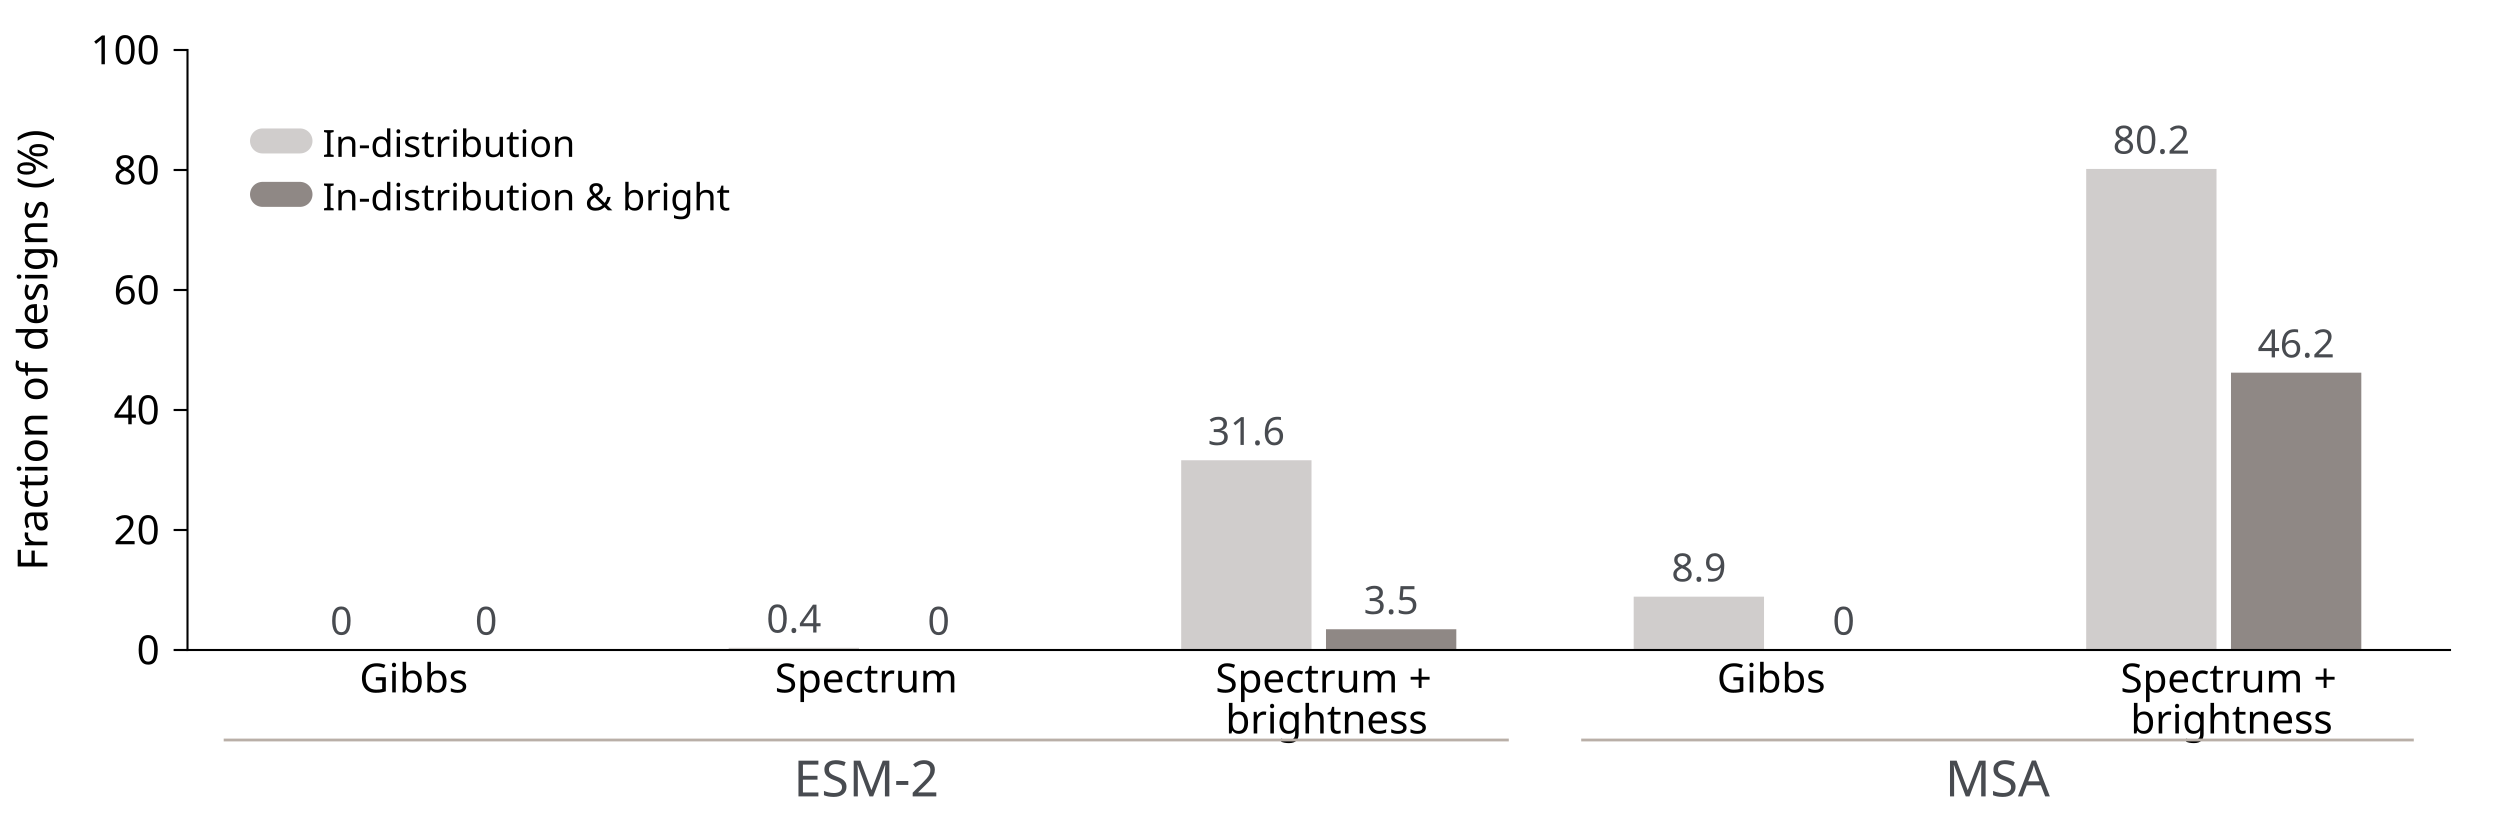
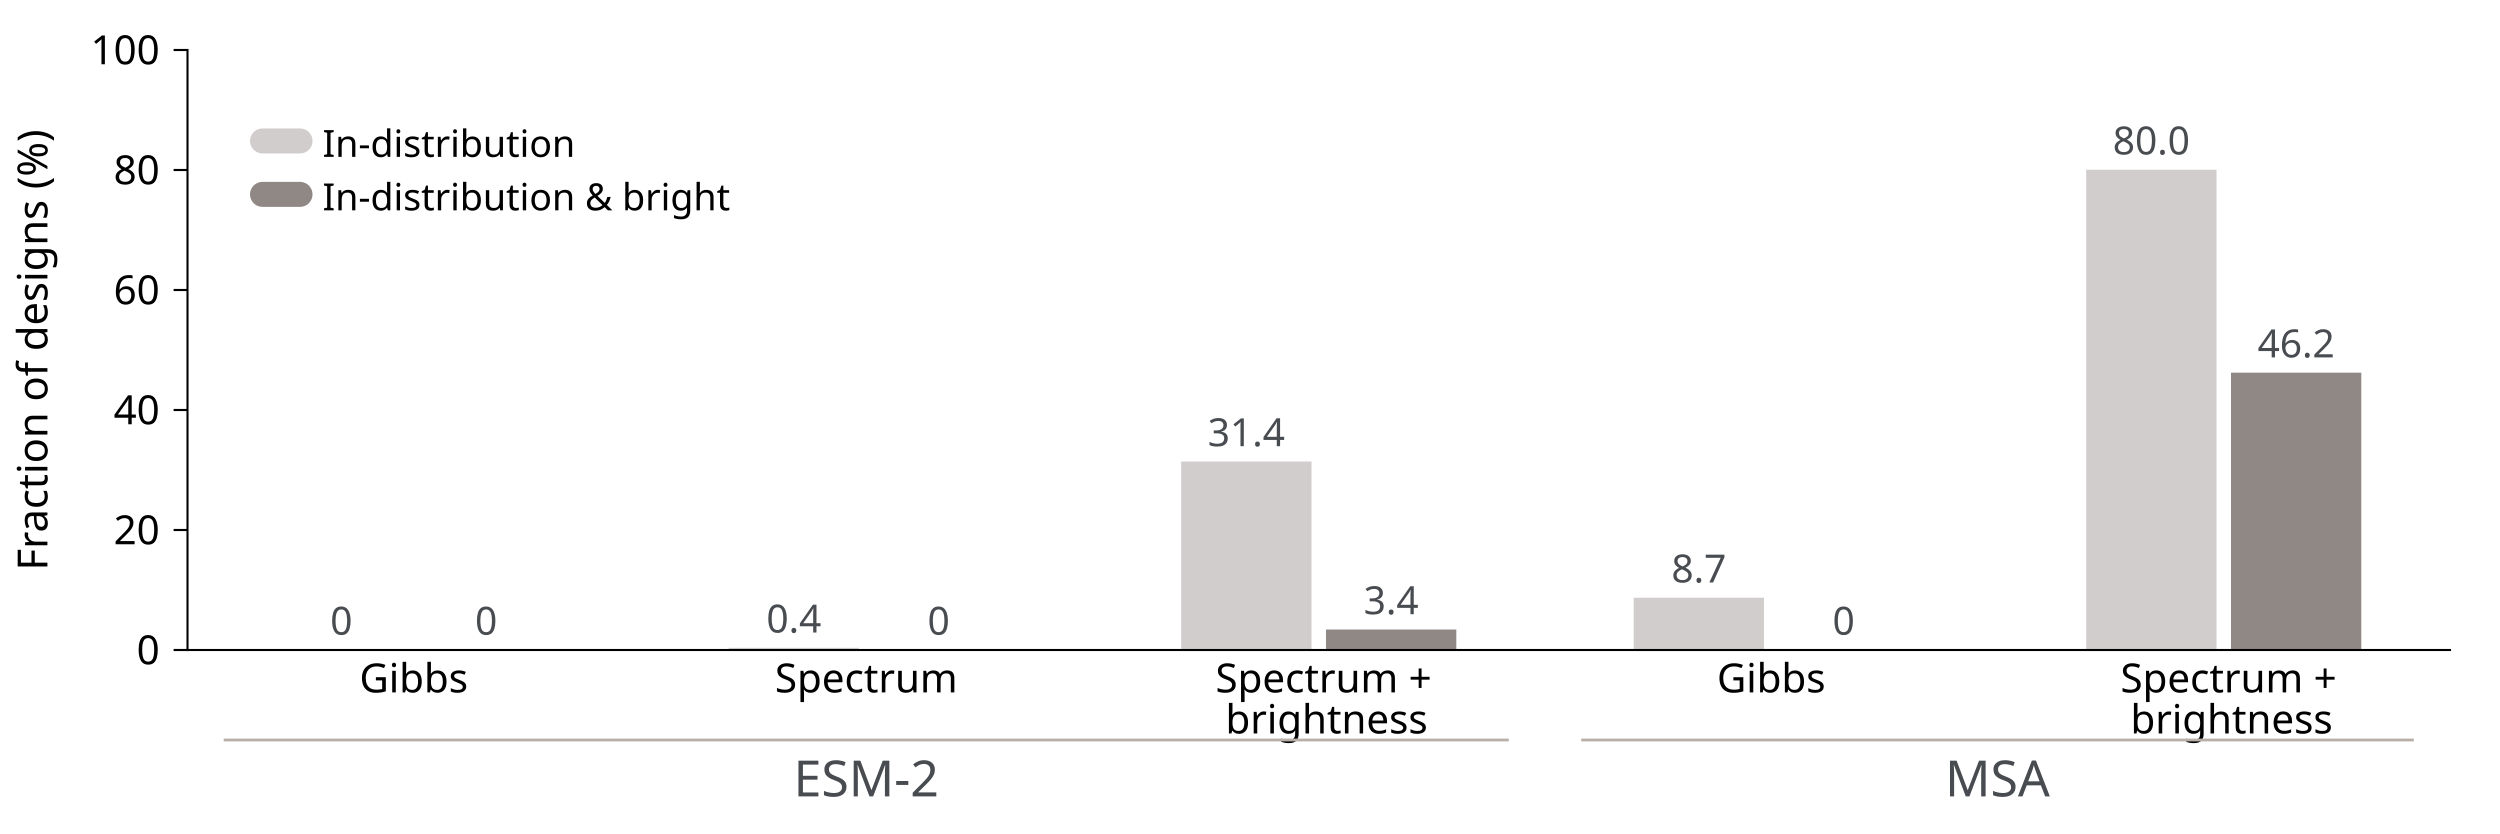
<svg xmlns="http://www.w3.org/2000/svg" xmlns:xlink="http://www.w3.org/1999/xlink" width="900pt" height="300pt" viewBox="0 0 900 300" version="1.1">
  <defs>
    <style type="text/css">*{stroke-linejoin: round; stroke-linecap: butt}</style>
  </defs>
  <g id="figure_1">
    <g id="patch_1">
      <path d="M 0 300  L 900 300  L 900 0  L 0 0  L 0 300  z " style="fill: none" />
    </g>
    <g id="axes_1">
      <g id="patch_2">
        <path d="M 67.5 234  L 882 234  L 882 18  L 67.5 18  L 67.5 234  z " style="fill: none" />
      </g>
      <g id="matplotlib.axis_1">
        <g id="xtick_1">
          <g id="line2d_1" />
          <g id="text_1">
            <text style="font-size: 14.5px; font-family: 'Atkinson Hyperlegible Next', 'Noto Sans', 'DejaVu Sans'; text-anchor: middle" x="148.95" y="249.266" transform="rotate(-0 148.95 249.2655)">Gibbs</text>
          </g>
        </g>
        <g id="xtick_2">
          <g id="line2d_2" />
          <g id="text_2">
            <text style="font-size: 14.5px; font-family: 'Atkinson Hyperlegible Next', 'Noto Sans', 'DejaVu Sans'; text-anchor: middle" x="311.85" y="249.266" transform="rotate(-0 311.85 249.2655)">Spectrum</text>
          </g>
        </g>
        <g id="xtick_3">
          <g id="line2d_3" />
          <g id="text_3">
            <text style="font-size: 14.5px; font-family: 'Atkinson Hyperlegible Next', 'Noto Sans', 'DejaVu Sans'" transform="translate(437.5802 249.2655)">Spectrum +</text>
            <text style="font-size: 14.5px; font-family: 'Atkinson Hyperlegible Next', 'Noto Sans', 'DejaVu Sans'" transform="translate(441.1768 264.0397)">brightness</text>
          </g>
        </g>
        <g id="xtick_4">
          <g id="line2d_4" />
          <g id="text_4">
            <text style="font-size: 14.5px; font-family: 'Atkinson Hyperlegible Next', 'Noto Sans', 'DejaVu Sans'; text-anchor: middle" x="637.65" y="249.266" transform="rotate(-0 637.65 249.2655)">Gibbs</text>
          </g>
        </g>
        <g id="xtick_5">
          <g id="line2d_5" />
          <g id="text_5">
            <text style="font-size: 14.5px; font-family: 'Atkinson Hyperlegible Next', 'Noto Sans', 'DejaVu Sans'" transform="translate(763.3802 249.2655)">Spectrum +</text>
            <text style="font-size: 14.5px; font-family: 'Atkinson Hyperlegible Next', 'Noto Sans', 'DejaVu Sans'" transform="translate(766.9768 264.0397)">brightness</text>
          </g>
        </g>
      </g>
      <g id="matplotlib.axis_2">
        <g id="ytick_1">
          <g id="line2d_6">
            <defs>
-               <path id="m2d5969dc17" d="M 0 0  L -5 0  " style="stroke: #000000; stroke-width: 0.75" />
+               <path id="m42e8145ab8" d="M 0 0  L -5 0  " style="stroke: #000000; stroke-width: 0.75" />
            </defs>
            <g>
-               <use xlink:href="#m2d5969dc17" x="67.5" y="234" style="stroke: #000000; stroke-width: 0.75" />
+               <use xlink:href="#m42e8145ab8" x="67.5" y="234" style="stroke: #000000; stroke-width: 0.75" />
            </g>
          </g>
          <g id="text_6">
            <text style="font-size: 14.5px; font-family: 'Atkinson Hyperlegible Mono'; text-anchor: end" x="57.5" y="239.133" transform="rotate(-0 57.5 239.1328)">0</text>
          </g>
        </g>
        <g id="ytick_2">
          <g id="line2d_7">
            <g>
-               <use xlink:href="#m2d5969dc17" x="67.5" y="190.8" style="stroke: #000000; stroke-width: 0.75" />
+               <use xlink:href="#m42e8145ab8" x="67.5" y="190.8" style="stroke: #000000; stroke-width: 0.75" />
            </g>
          </g>
          <g id="text_7">
            <text style="font-size: 14.5px; font-family: 'Atkinson Hyperlegible Mono'; text-anchor: end" x="57.5" y="195.933" transform="rotate(-0 57.5 195.9328)">20</text>
          </g>
        </g>
        <g id="ytick_3">
          <g id="line2d_8">
            <g>
-               <use xlink:href="#m2d5969dc17" x="67.5" y="147.6" style="stroke: #000000; stroke-width: 0.75" />
+               <use xlink:href="#m42e8145ab8" x="67.5" y="147.6" style="stroke: #000000; stroke-width: 0.75" />
            </g>
          </g>
          <g id="text_8">
            <text style="font-size: 14.5px; font-family: 'Atkinson Hyperlegible Mono'; text-anchor: end" x="57.5" y="152.733" transform="rotate(-0 57.5 152.7328)">40</text>
          </g>
        </g>
        <g id="ytick_4">
          <g id="line2d_9">
            <g>
-               <use xlink:href="#m2d5969dc17" x="67.5" y="104.4" style="stroke: #000000; stroke-width: 0.75" />
+               <use xlink:href="#m42e8145ab8" x="67.5" y="104.4" style="stroke: #000000; stroke-width: 0.75" />
            </g>
          </g>
          <g id="text_9">
            <text style="font-size: 14.5px; font-family: 'Atkinson Hyperlegible Mono'; text-anchor: end" x="57.5" y="109.533" transform="rotate(-0 57.5 109.5328)">60</text>
          </g>
        </g>
        <g id="ytick_5">
          <g id="line2d_10">
            <g>
-               <use xlink:href="#m2d5969dc17" x="67.5" y="61.2" style="stroke: #000000; stroke-width: 0.75" />
+               <use xlink:href="#m42e8145ab8" x="67.5" y="61.2" style="stroke: #000000; stroke-width: 0.75" />
            </g>
          </g>
          <g id="text_10">
            <text style="font-size: 14.5px; font-family: 'Atkinson Hyperlegible Mono'; text-anchor: end" x="57.5" y="66.333" transform="rotate(-0 57.5 66.33277)">80</text>
          </g>
        </g>
        <g id="ytick_6">
          <g id="line2d_11">
            <g>
-               <use xlink:href="#m2d5969dc17" x="67.5" y="18" style="stroke: #000000; stroke-width: 0.75" />
+               <use xlink:href="#m42e8145ab8" x="67.5" y="18" style="stroke: #000000; stroke-width: 0.75" />
            </g>
          </g>
          <g id="text_11">
            <text style="font-size: 14.5px; font-family: 'Atkinson Hyperlegible Mono'; text-anchor: end" x="57.5" y="23.133" transform="rotate(-0 57.5 23.13277)">100</text>
          </g>
        </g>
        <g id="text_12">
          <text style="font-weight: 500; font-size: 15px; font-family: 'Atkinson Hyperlegible Next', 'Noto Sans', 'DejaVu Sans'; text-anchor: middle" x="17.068" y="126" transform="rotate(-90 17.06758 126)">Fraction of designs (%)</text>
        </g>
      </g>
      <g id="patch_3">
-         <path d="M 99.428 234  L 146.344 234  L 146.344 234  L 99.428 234  z " clip-path="url(#pc60e7b71c9)" style="fill: #d0cdcc" />
+         <path d="M 99.428 234  L 146.344 234  L 146.344 234  L 99.428 234  z " clip-path="url(#p9393115d97)" style="fill: #d0cdcc" />
      </g>
      <g id="patch_4">
-         <path d="M 151.556 234  L 198.472 234  L 198.472 234  L 151.556 234  z " clip-path="url(#pc60e7b71c9)" style="fill: #8f8885" />
+         <path d="M 151.556 234  L 198.472 234  L 198.472 234  L 151.556 234  z " clip-path="url(#p9393115d97)" style="fill: #8f8885" />
      </g>
      <g id="patch_5">
-         <path d="M 262.328 234  L 309.244 234  L 309.244 233.232  L 262.328 233.232  z " clip-path="url(#pc60e7b71c9)" style="fill: #d0cdcc" />
+         <path d="M 262.328 234  L 309.244 234  L 309.244 233.232  L 262.328 233.232  z " clip-path="url(#p9393115d97)" style="fill: #d0cdcc" />
      </g>
      <g id="patch_6">
-         <path d="M 314.456 234  L 361.372 234  L 361.372 234  L 314.456 234  z " clip-path="url(#pc60e7b71c9)" style="fill: #8f8885" />
+         <path d="M 314.456 234  L 361.372 234  L 361.372 234  L 314.456 234  z " clip-path="url(#p9393115d97)" style="fill: #8f8885" />
      </g>
      <g id="patch_7">
-         <path d="M 425.228 234  L 472.144 234  L 472.144 165.69  L 425.228 165.69  z " clip-path="url(#pc60e7b71c9)" style="fill: #d0cdcc" />
+         <path d="M 425.228 234  L 472.144 234  L 472.144 166.14  L 425.228 166.14  z " clip-path="url(#p9393115d97)" style="fill: #d0cdcc" />
      </g>
      <g id="patch_8">
-         <path d="M 477.356 234  L 524.272 234  L 524.272 226.53  L 477.356 226.53  z " clip-path="url(#pc60e7b71c9)" style="fill: #8f8885" />
+         <path d="M 477.356 234  L 524.272 234  L 524.272 226.62  L 477.356 226.62  z " clip-path="url(#p9393115d97)" style="fill: #8f8885" />
      </g>
      <g id="patch_9">
-         <path d="M 588.128 234  L 635.044 234  L 635.044 214.8  L 588.128 214.8  z " clip-path="url(#pc60e7b71c9)" style="fill: #d0cdcc" />
+         <path d="M 588.128 234  L 635.044 234  L 635.044 215.184  L 588.128 215.184  z " clip-path="url(#p9393115d97)" style="fill: #d0cdcc" />
      </g>
      <g id="patch_10">
-         <path d="M 640.256 234  L 687.172 234  L 687.172 234  L 640.256 234  z " clip-path="url(#pc60e7b71c9)" style="fill: #8f8885" />
+         <path d="M 640.256 234  L 687.172 234  L 687.172 234  L 640.256 234  z " clip-path="url(#p9393115d97)" style="fill: #8f8885" />
      </g>
      <g id="patch_11">
-         <path d="M 751.028 234  L 797.944 234  L 797.944 60.816  L 751.028 60.816  z " clip-path="url(#pc60e7b71c9)" style="fill: #d0cdcc" />
+         <path d="M 751.028 234  L 797.944 234  L 797.944 61.104  L 751.028 61.104  z " clip-path="url(#p9393115d97)" style="fill: #d0cdcc" />
      </g>
      <g id="patch_12">
-         <path d="M 803.156 234  L 850.072 234  L 850.072 134.16  L 803.156 134.16  z " clip-path="url(#pc60e7b71c9)" style="fill: #8f8885" />
+         <path d="M 803.156 234  L 850.072 234  L 850.072 134.16  L 803.156 134.16  z " clip-path="url(#p9393115d97)" style="fill: #8f8885" />
      </g>
      <g id="line2d_12">
        <path d="M 80.532 266.4  L 543.168 266.4  " style="fill: none; stroke: #b9afa7" />
      </g>
      <g id="line2d_13">
        <path d="M 569.232 266.4  L 868.968 266.4  " style="fill: none; stroke: #b9afa7" />
      </g>
      <g id="patch_13">
        <path d="M 67.5 234  L 67.5 18  " style="fill: none; stroke: #000000; stroke-width: 0.75; stroke-linejoin: miter; stroke-linecap: square" />
      </g>
      <g id="patch_14">
        <path d="M 67.5 234  L 882 234  " style="fill: none; stroke: #000000; stroke-width: 0.75; stroke-linejoin: miter; stroke-linecap: square" />
      </g>
      <g id="text_13">
        <text style="font-size: 18px; font-family: 'Atkinson Hyperlegible Next', 'Noto Sans', 'DejaVu Sans'; text-anchor: middle; fill: #484b50" x="311.85" y="286.703" transform="rotate(-0 311.85 286.7034)">ESM-2</text>
      </g>
      <g id="text_14">
        <text style="font-size: 18px; font-family: 'Atkinson Hyperlegible Next', 'Noto Sans', 'DejaVu Sans'; text-anchor: middle; fill: #484b50" x="719.1" y="286.703" transform="rotate(-0 719.1 286.7034)">MSA</text>
      </g>
      <g id="text_15">
        <text style="font-size: 14px; font-family: 'Atkinson Hyperlegible Mono'; text-anchor: middle; fill: #484b50" x="122.886" y="228.492" transform="rotate(-0 122.886 228.4916)">0</text>
      </g>
      <g id="text_16">
        <text style="font-size: 14px; font-family: 'Atkinson Hyperlegible Mono'; text-anchor: middle; fill: #484b50" x="175.014" y="228.492" transform="rotate(-0 175.014 228.4916)">0</text>
      </g>
      <g id="text_17">
        <text style="font-size: 14px; font-family: 'Atkinson Hyperlegible Mono'; text-anchor: middle; fill: #484b50" x="285.786" y="227.724" transform="rotate(-0 285.786 227.7236)">0.4</text>
      </g>
      <g id="text_18">
        <text style="font-size: 14px; font-family: 'Atkinson Hyperlegible Mono'; text-anchor: middle; fill: #484b50" x="337.914" y="228.492" transform="rotate(-0 337.914 228.4916)">0</text>
      </g>
      <g id="text_19">
-         <text style="font-size: 14px; font-family: 'Atkinson Hyperlegible Mono'; text-anchor: middle; fill: #484b50" x="448.686" y="160.182" transform="rotate(-0 448.686 160.1816)">31.6</text>
+         <text style="font-size: 14px; font-family: 'Atkinson Hyperlegible Mono'; text-anchor: middle; fill: #484b50" x="448.686" y="160.632" transform="rotate(-0 448.686 160.6316)">31.4</text>
      </g>
      <g id="text_20">
-         <text style="font-size: 14px; font-family: 'Atkinson Hyperlegible Mono'; text-anchor: middle; fill: #484b50" x="500.814" y="221.022" transform="rotate(-0 500.814 221.0216)">3.5</text>
+         <text style="font-size: 14px; font-family: 'Atkinson Hyperlegible Mono'; text-anchor: middle; fill: #484b50" x="500.814" y="221.112" transform="rotate(-0 500.814 221.1116)">3.4</text>
      </g>
      <g id="text_21">
-         <text style="font-size: 14px; font-family: 'Atkinson Hyperlegible Mono'; text-anchor: middle; fill: #484b50" x="611.586" y="209.292" transform="rotate(-0 611.586 209.2916)">8.9</text>
+         <text style="font-size: 14px; font-family: 'Atkinson Hyperlegible Mono'; text-anchor: middle; fill: #484b50" x="611.586" y="209.676" transform="rotate(-0 611.586 209.6756)">8.7</text>
      </g>
      <g id="text_22">
        <text style="font-size: 14px; font-family: 'Atkinson Hyperlegible Mono'; text-anchor: middle; fill: #484b50" x="663.714" y="228.492" transform="rotate(-0 663.714 228.4916)">0</text>
      </g>
      <g id="text_23">
-         <text style="font-size: 14px; font-family: 'Atkinson Hyperlegible Mono'; text-anchor: middle; fill: #484b50" x="774.486" y="55.308" transform="rotate(-0 774.486 55.30756)">80.2</text>
+         <text style="font-size: 14px; font-family: 'Atkinson Hyperlegible Mono'; text-anchor: middle; fill: #484b50" x="774.486" y="55.596" transform="rotate(-0 774.486 55.59556)">80.0</text>
      </g>
      <g id="text_24">
        <text style="font-size: 14px; font-family: 'Atkinson Hyperlegible Mono'; text-anchor: middle; fill: #484b50" x="826.614" y="128.652" transform="rotate(-0 826.614 128.6516)">46.2</text>
      </g>
      <g id="legend_1">
        <g id="line2d_14">
          <path d="M 94.5 50.737  L 101.25 50.737  L 108 50.737  " style="fill: none; stroke: #d0cdcc; stroke-width: 9; stroke-linecap: round" />
        </g>
        <g id="text_25">
          <text style="font-size: 13.5px; font-family: 'Atkinson Hyperlegible Next', 'Noto Sans', 'DejaVu Sans'; text-anchor: start" x="116.1" y="56.475" transform="rotate(-0 116.1 56.475)">In-distribution</text>
        </g>
        <g id="line2d_15">
          <path d="M 94.5 69.975  L 101.25 69.975  L 108 69.975  " style="fill: none; stroke: #8f8885; stroke-width: 9; stroke-linecap: round" />
        </g>
        <g id="text_26">
          <text style="font-size: 13.5px; font-family: 'Atkinson Hyperlegible Next', 'Noto Sans', 'DejaVu Sans'; text-anchor: start" x="116.1" y="75.713" transform="rotate(-0 116.1 75.7125)">In-distribution &amp; bright</text>
        </g>
      </g>
    </g>
  </g>
  <defs>
-     <clipPath id="pc60e7b71c9">
+     <clipPath id="p9393115d97">
      <rect x="67.5" y="18" width="814.5" height="216" />
    </clipPath>
  </defs>
</svg>
